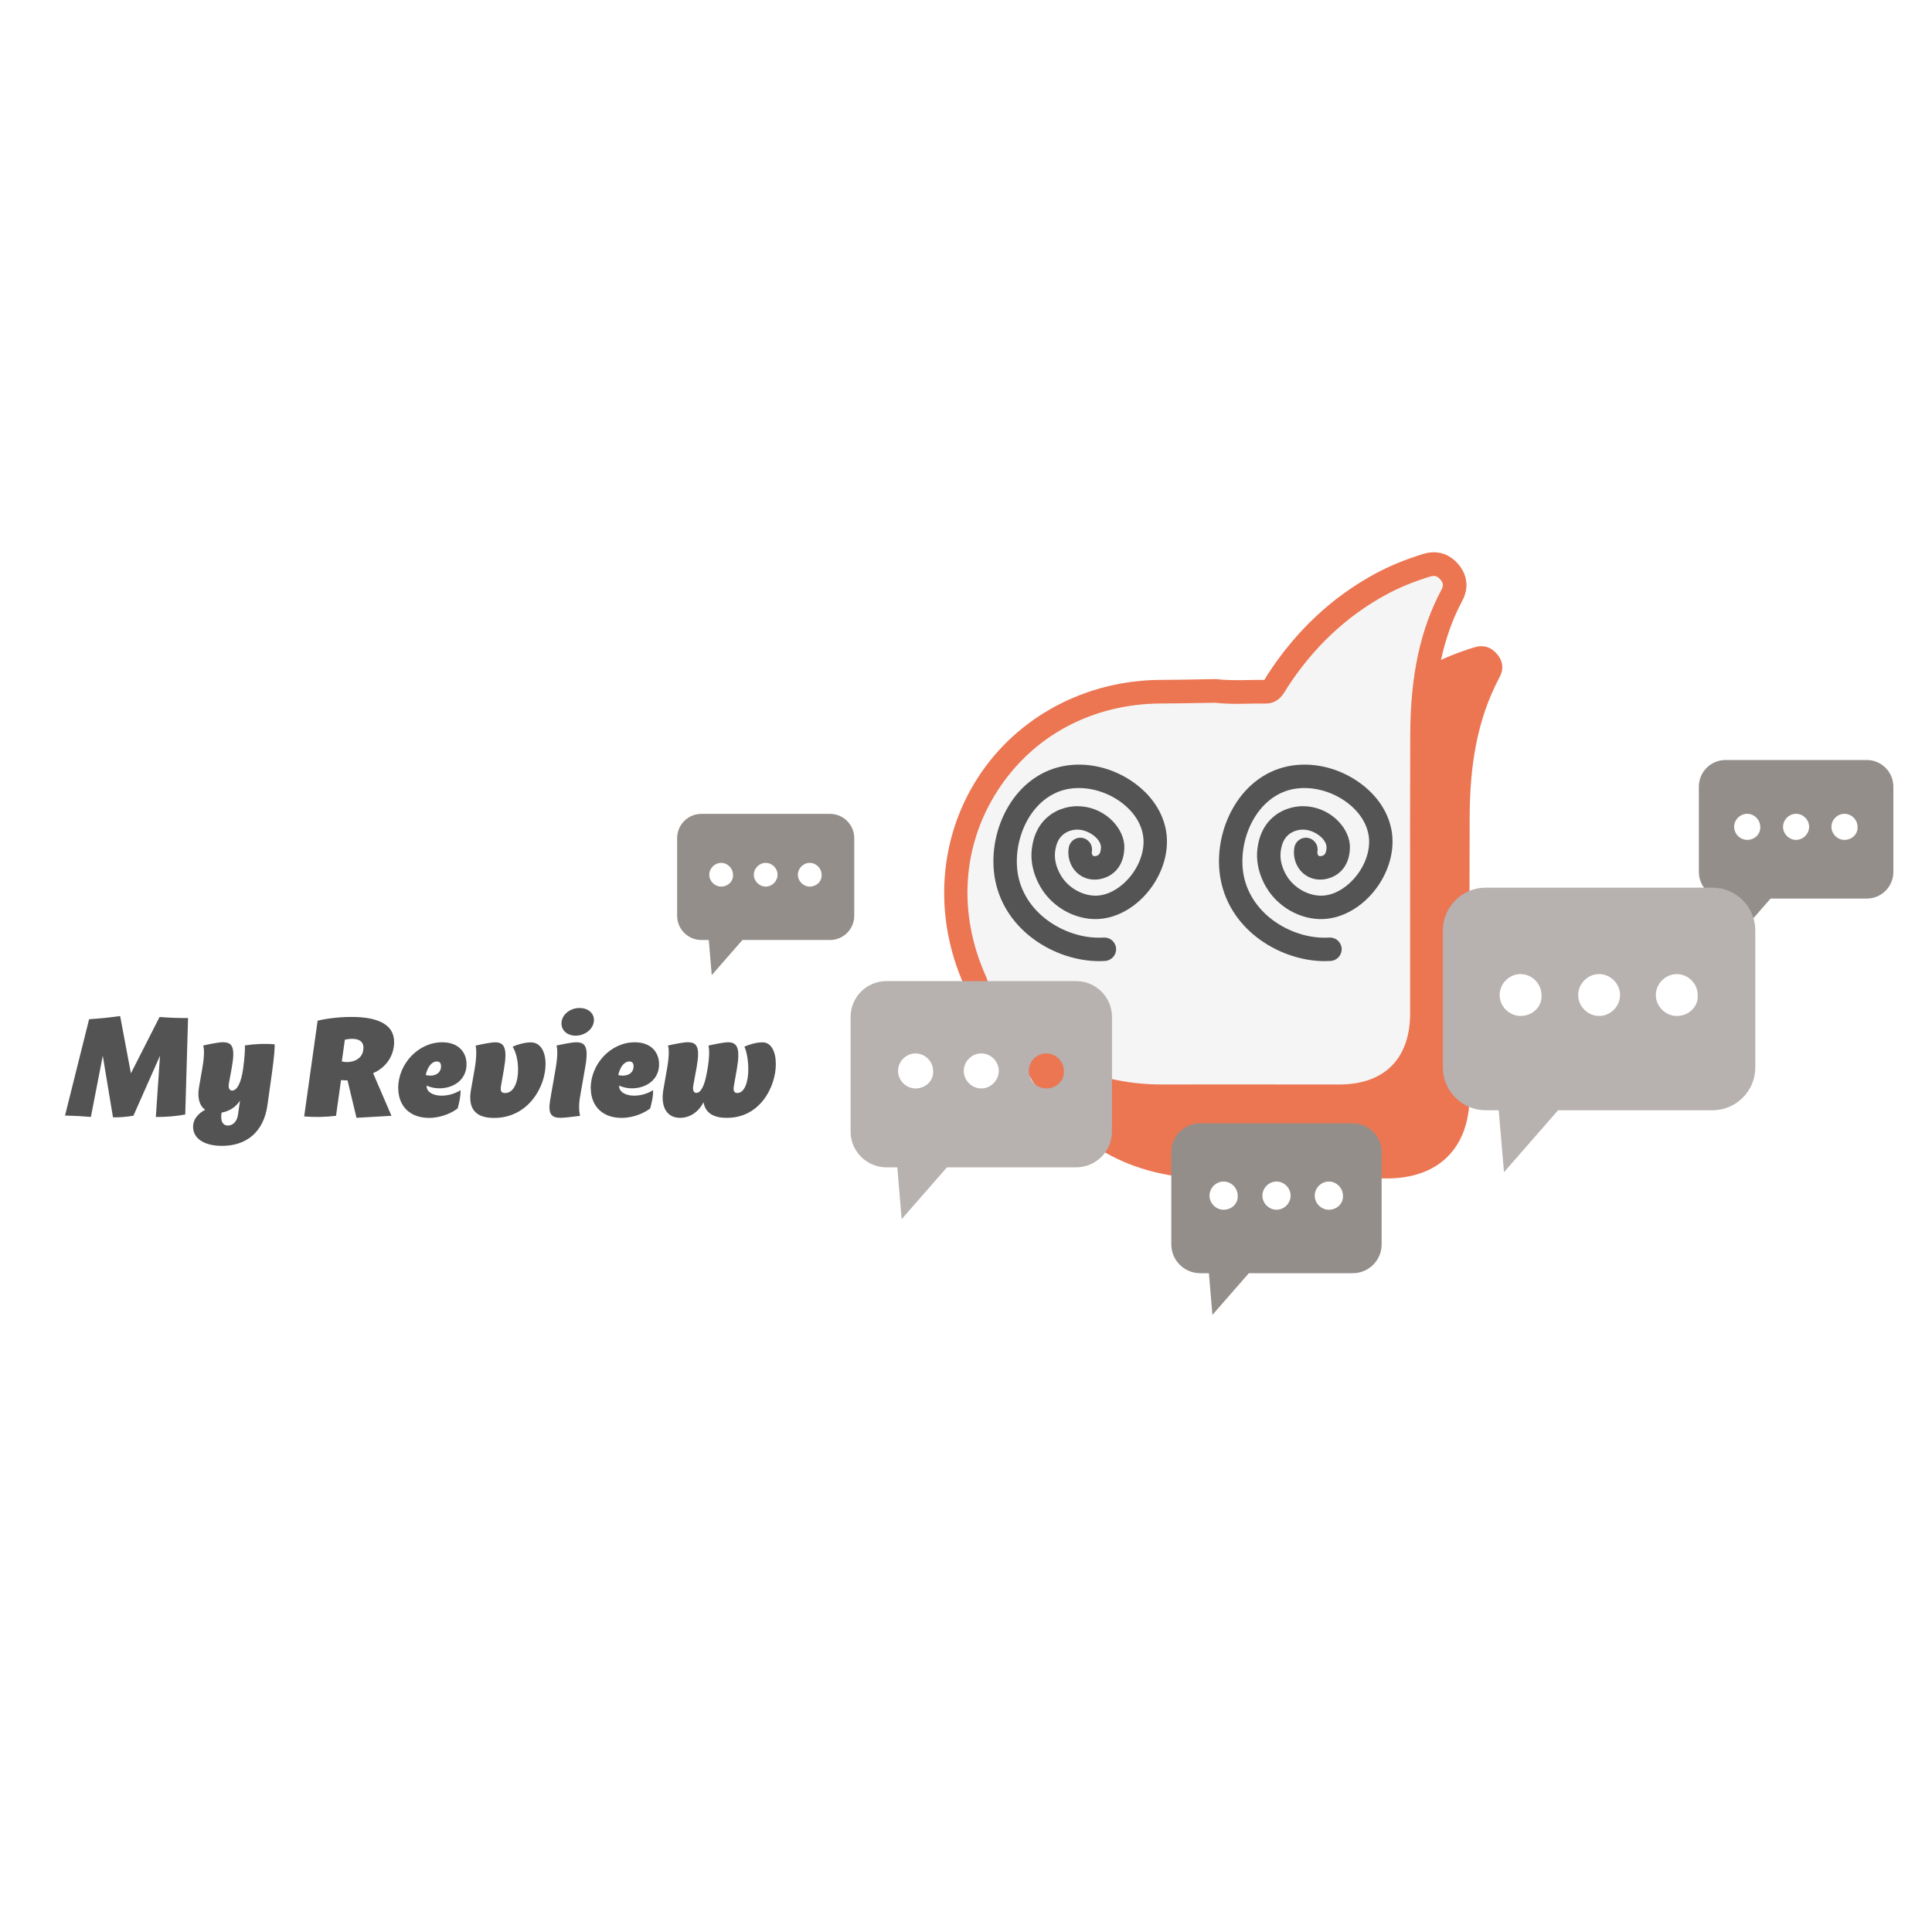
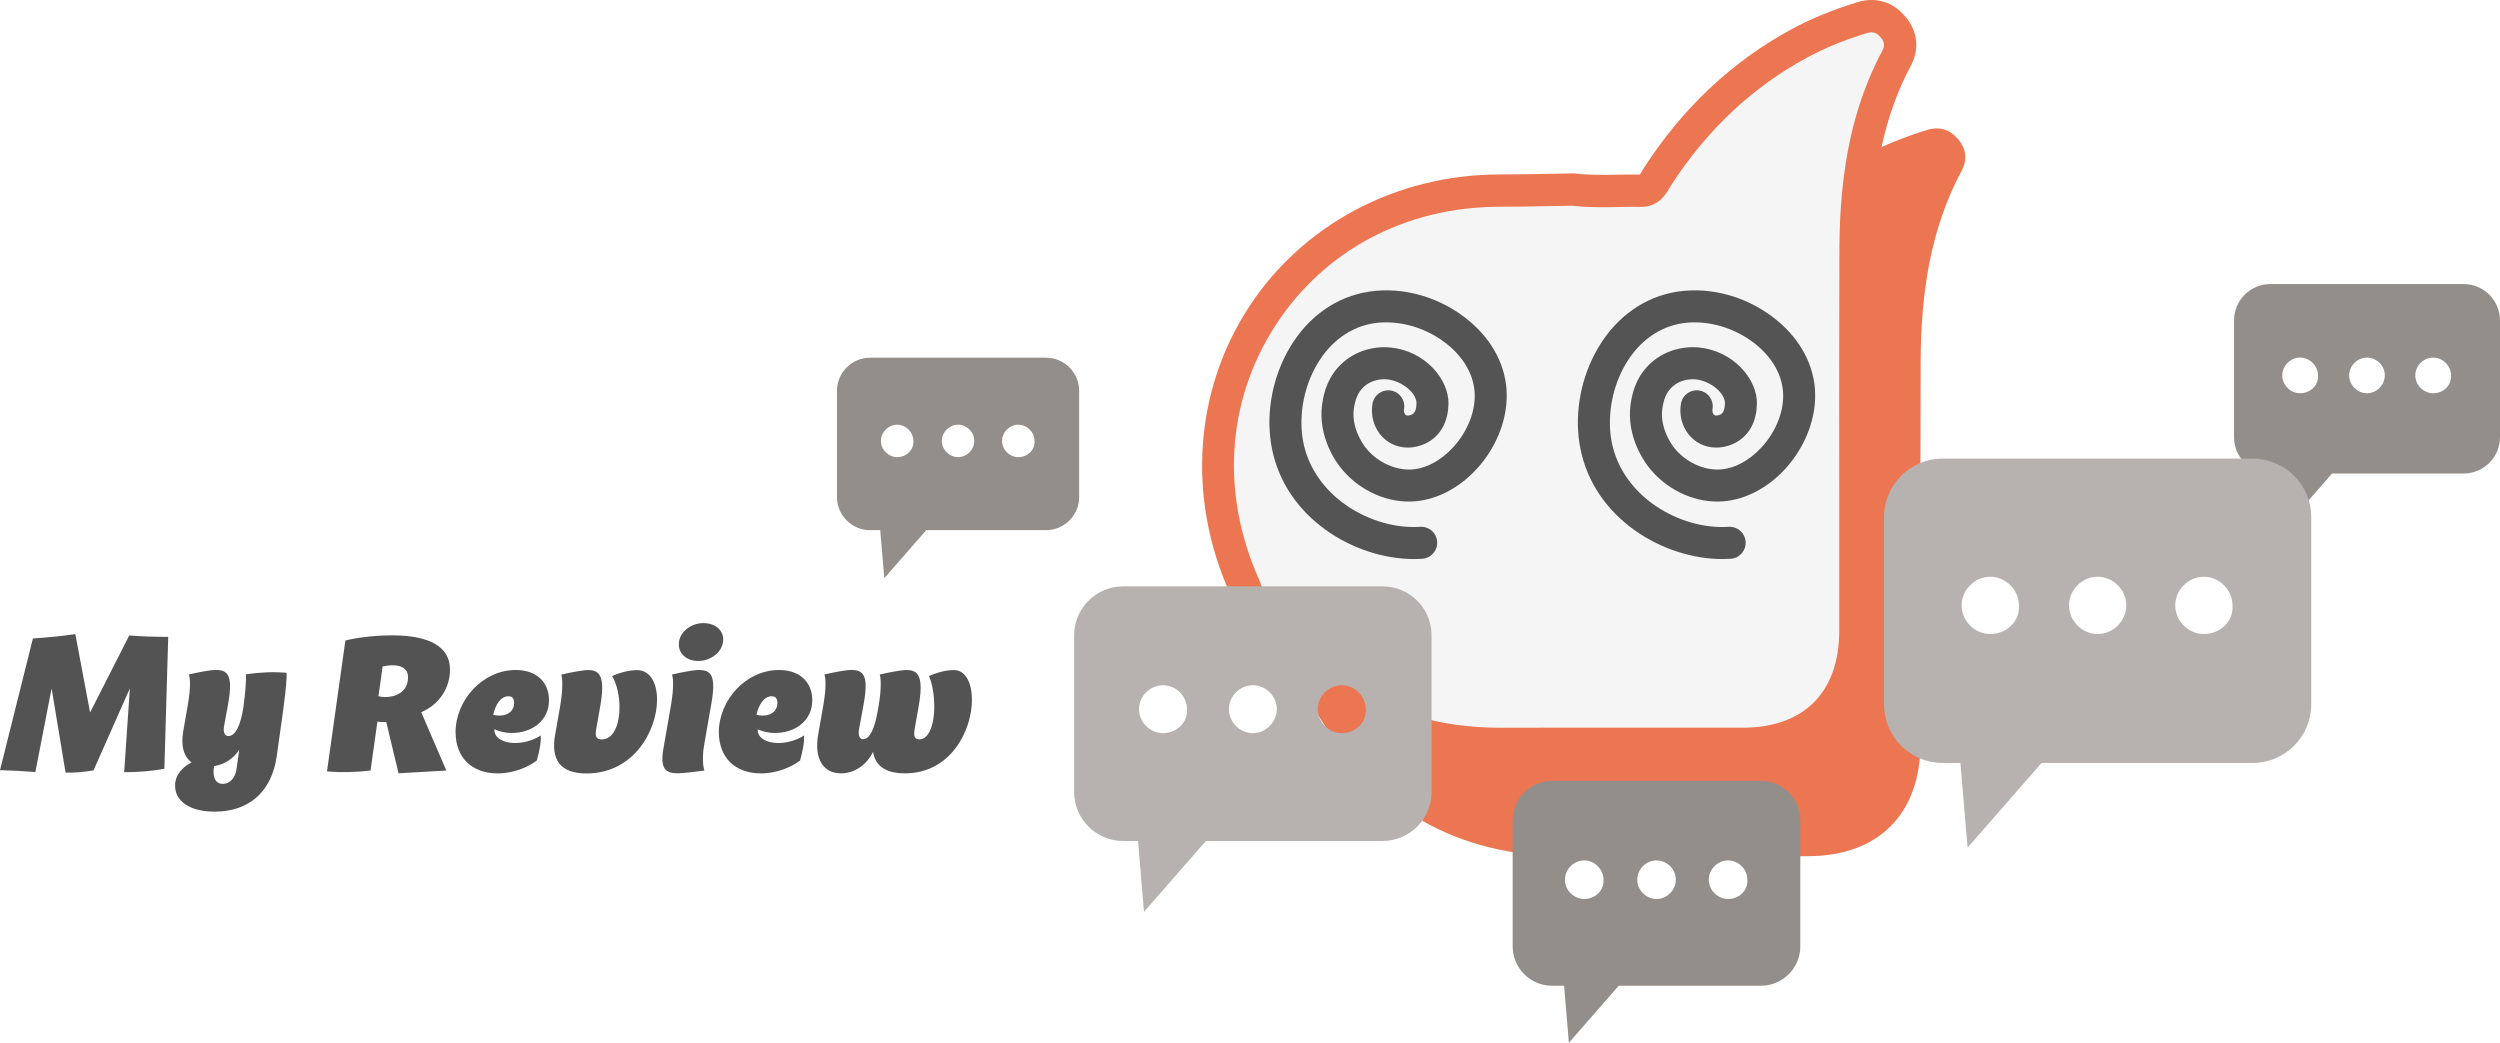
- <svg xmlns="http://www.w3.org/2000/svg" id="_图层_1" viewBox="0 0 500 500">
+ <svg xmlns="http://www.w3.org/2000/svg" id="_图层_1" viewBox="16.83 142.93 473.17 197.37">
  <defs>
    <style>.cls-1{fill:#f5f5f5;}.cls-2{fill:#b7b1af;}.cls-3{fill:#535354;}.cls-4{fill:#948e8b;}.cls-5{fill:#ec7552;}.cls-6{fill:#545454;}</style>
  </defs>
  <g>
    <path class="cls-3" d="M48.67,263.46l-.73,24.97c-2.26,.43-4.83,.65-7.61,.65l1.08-15.86-6.88,15.52c-1.82,.32-3.56,.46-5.29,.42l-2.64-15.93-3.08,15.83c-2.22-.19-4.45-.31-6.69-.36l6.23-24.93c2.67-.17,5.34-.44,8.03-.82l2.79,14.83,7.41-14.58c2.45,.19,4.9,.28,7.37,.27Z" />
    <path class="cls-3" d="M70.5,276.83h0l-1.29,9.2c-.98,6.99-5.49,10.52-11.75,10.52-4.69,0-7.49-1.96-7.49-4.92,0-2.19,1.56-3.58,3.12-4.42-1.46-1.05-2.07-3.05-1.58-5.87l.79-4.52,.12-.73c.54-3.14,.4-5,.14-5.5,1.57-.37,4.03-.86,5.07-.86,2.33,0,3.33,.99,2.4,6.3l-.14,.79h0l-.65,3.54c-.21,1.15,.11,1.88,.83,1.88,1.33,0,2.32-2.11,2.82-5.41h0s0,0,0,0h0c.45-3.18,.54-5.47,.49-6.28,2.69-.39,5.23-.5,7.7-.28,.04,.75-.1,3.04-.59,6.56Zm-8.89,11.54l.5-3.53c-1.1,1.71-2.84,2.77-4.75,3.1-.07,.33-.11,.69-.11,1.09,0,1.46,.61,2.26,1.75,2.26s2.33-.86,2.62-2.92Z" />
    <path class="cls-3" d="M96.55,277.72l4.76,11.05-9.05,.52-2.32-9.69c-.56,0-1.13-.02-1.68-.07l-1.3,9.24c-2.84,.33-5.53,.4-8.24,.16l3.48-24.77c1.59-.42,5.08-.98,8.78-.98,7,0,11.02,2.06,11.02,6.49,0,3.47-2.01,6.59-5.44,8.06Zm-2.49-6.54c0-1.77-1.31-2.33-2.93-2.33-.68,0-1.33,.1-1.88,.22l-.79,5.63c.4,.1,.83,.16,1.24,.16,2.51,0,4.35-1.32,4.35-3.68Z" />
    <path class="cls-3" d="M103.05,281.57c.01-6.19,5.16-11.83,11.39-11.83,4.22,0,6.3,2.58,6.3,5.7,0,3.92-3.24,6.22-7.08,6.22-1.24,0-2.35-.3-3.25-.7,0,.06,0,.11,0,.17,0,1.42,1.61,2.43,3.89,2.43,2.09,0,4-.82,4.87-1.43,.1,1.37-.26,2.97-.73,4.73-1.33,1.04-4.13,2.45-7.4,2.45-4.95,0-7.96-3.03-7.98-7.74Zm11.09-5.6c0-.86-.37-1.26-1.09-1.26-1.41,0-2.45,1.55-2.87,3.51,.34,.08,.74,.15,1.15,.15,1.82,0,2.81-1.02,2.81-2.4Z" />
    <path class="cls-3" d="M121.91,281.94l.92-5.24c.57-3.24,.48-5.38,.24-6.09,1.57-.37,4.03-.86,5.07-.86,2.33,0,3.26,1.38,2.28,6.96l-.75,4.26c-.21,1.17-.08,1.91,1.03,1.91,2.33,0,3.38-2.94,3.38-6.07,0-2.21-.51-4.51-1.41-5.92,1.03-.49,3.02-1.13,4.7-1.13,2.49,0,3.82,2.38,3.82,5.6,0,5.87-4.43,13.96-13.35,13.96-5.07,0-6.77-2.67-5.94-7.37Z" />
    <path class="cls-3" d="M151.48,276.04l-.14,.79-.94,5.38-.33,1.92c-.34,1.94-.19,3.99,.08,4.64-1.57,.22-4.04,.52-5.08,.52-2.33,0-3.32-.94-2.68-4.64l.42-2.44,.94-5.38,.12-.73c.52-3.13,.39-5,.13-5.5,1.57-.37,4.03-.86,5.07-.86,2.33,0,3.33,.99,2.41,6.3Zm-1.48-15.17c2.16,0,3.71,1.29,3.71,3.09,0,2.31-2.29,4.07-4.73,4.07-2.15,0-3.67-1.32-3.67-3.14,0-2.32,2.26-4.03,4.69-4.03h0Z" />
    <path class="cls-3" d="M152.88,281.57c.01-6.19,5.16-11.83,11.39-11.83,4.22,0,6.3,2.58,6.3,5.7,0,3.92-3.24,6.22-7.08,6.22-1.24,0-2.35-.3-3.25-.7,0,.06,0,.11,0,.17,0,1.42,1.61,2.43,3.89,2.43,2.09,0,4-.82,4.87-1.43,.1,1.37-.26,2.97-.73,4.73-1.33,1.04-4.13,2.45-7.4,2.45-4.95,0-7.96-3.03-7.98-7.74Zm11.09-5.6c0-.86-.37-1.26-1.09-1.26-1.41,0-2.45,1.55-2.87,3.51,.34,.08,.74,.15,1.15,.15,1.82,0,2.81-1.02,2.81-2.4Z" />
    <path class="cls-3" d="M200.79,275.34c0,5.87-4.03,13.96-12.67,13.96-3.72,0-5.62-1.44-6.05-4.06-1.32,2.65-3.66,4.06-6.07,4.06-3.29,0-5.14-2.67-4.31-7.37l.9-5.11h0l.12-.73c.53-3.14,.4-5,.14-5.5,1.57-.37,4.03-.86,5.07-.86,2.33,0,3.33,.99,2.4,6.3l-.14,.79h0l-.76,4.12c-.21,1.17,.1,1.9,.8,1.9,1.23,0,2.15-2.11,2.67-5v-.06s.02-.02,.02-.02l.19-1.07c.57-3.24,.48-5.38,.24-6.09,1.57-.37,4.03-.86,5.07-.86,2.33,0,3.26,1.38,2.28,6.96l-.75,4.26c-.21,1.17-.07,1.91,.88,1.91,1.9,0,2.84-2.94,2.84-6.16,0-2.11-.36-4.42-1.01-5.83,1.03-.49,3.02-1.13,4.7-1.13,2.22,0,3.43,2.38,3.43,5.6Z" />
  </g>
  <g>
    <path class="cls-5" d="M326.94,200.07c4.27,.51,8.56,.15,12.85,.21,1.8,.03,2.31-1.49,3.07-2.66,6.86-10.64,15.67-19.18,26.84-25.22,3.79-2.05,7.78-3.62,11.89-4.88,2.36-.72,4.35-.04,5.9,1.82,1.49,1.79,1.72,3.83,.62,5.88-6.03,11.28-7.71,23.52-7.76,36.07-.09,24.09-.02,48.18-.03,72.28,0,13.44-7.96,21.4-21.34,21.41-15.16,0-30.32-.04-45.48,.01-20.89,.06-36.58-8.99-47.3-26.88-.29-.49-.65-.94-.97-1.4-.19-.54-.34-1.09-.57-1.6-16.16-36.05,8.84-74.77,48.3-74.84,4.66,0,9.32-.13,13.99-.2Z" />
    <g>
      <path class="cls-1" d="M314.62,178.79c4.27,.51,8.56,.15,12.85,.21,1.8,.03,2.31-1.49,3.07-2.66,6.86-10.64,15.67-19.18,26.84-25.22,3.79-2.05,7.78-3.62,11.89-4.88,2.36-.72,4.35-.04,5.9,1.82,1.49,1.79,1.72,3.83,.62,5.88-6.03,11.28-7.71,23.52-7.76,36.07-.09,24.09-.02,48.18-.03,72.28,0,13.44-7.96,21.4-21.34,21.41-15.16,0-30.32-.04-45.48,.01-20.89,.06-36.58-8.99-47.3-26.88-.29-.49-.65-.94-.97-1.4-.19-.54-.34-1.09-.57-1.6-16.16-36.05,8.84-74.77,48.3-74.84,4.66,0,9.32-.13,13.99-.2Z" />
      <path class="cls-5" d="M300.95,286.78c-21.7,0-38.42-9.54-49.69-28.37-.15-.25-.32-.49-.5-.72l-.36-.5c-.16-.23-.28-.48-.38-.74l-.19-.57c-.09-.27-.17-.54-.28-.8-8.02-17.89-6.7-38.02,3.53-53.84,10.21-15.8,27.99-25.26,47.55-25.29,3.16,0,6.31-.06,9.46-.12l4.49-.08c.11,0,.27,0,.41,.02,2.65,.32,5.33,.27,8.18,.22,1.35-.02,2.72-.05,4.05-.03,.1-.16,.22-.37,.31-.52,.14-.25,.29-.5,.44-.73,7.32-11.35,16.73-20.18,27.95-26.25,3.72-2.01,7.8-3.69,12.45-5.11,3.51-1.07,6.75-.08,9.13,2.78,2.3,2.75,2.65,6.13,.97,9.28-4.99,9.34-7.34,20.35-7.4,34.64-.06,15.73-.05,31.47-.04,47.21v25.06c0,15.08-9.35,24.46-24.39,24.46h-16.25c-9.74-.01-19.48-.02-29.22,.01h-.24Zm-45.29-32.75l.04,.06c.28,.39,.56,.78,.8,1.18,10.23,17.09,24.77,25.4,44.44,25.4h.22c9.75-.03,19.49-.02,29.25-.01h16.24c11.62,0,18.28-6.69,18.29-18.35v-25.05c-.02-15.74-.03-31.49,.03-47.23,.06-15.32,2.64-27.24,8.12-37.49,.51-.95,.43-1.65-.27-2.49-.8-.96-1.51-1.2-2.66-.85-4.26,1.3-7.97,2.82-11.33,4.64-10.31,5.57-18.97,13.71-25.73,24.18l-.29,.49c-.68,1.16-2.07,3.57-5.29,3.57h-.1c-1.4-.03-2.77,0-4.16,.03-2.85,.05-5.8,.11-8.79-.24l-4.27,.07c-3.19,.06-6.37,.12-9.56,.12-17.75,.03-33.21,8.23-42.43,22.5-9.24,14.29-10.36,31.8-3.09,48.03,.2,.46,.36,.93,.52,1.4l.02,.05Z" />
    </g>
  </g>
  <path class="cls-6" d="M301.97,216.6c-.4-5.26-3.27-10.14-8.1-13.75-5.58-4.18-12.71-5.86-19.07-4.51-6.1,1.3-11.24,5.38-14.47,11.48-2.92,5.52-3.93,12.07-2.77,17.98,2.6,13.25,15.66,20.94,26.9,20.94,.52,0,1.04-.02,1.55-.05,1.67-.11,2.93-1.55,2.83-3.22-.05-.8-.42-1.55-1.02-2.08-.6-.53-1.39-.8-2.2-.75-4.62,.3-9.64-1.14-13.79-3.94-4.43-3-7.39-7.29-8.33-12.08-.88-4.5-.07-9.73,2.18-13.97,2.38-4.49,6.06-7.47,10.38-8.39,4.6-.98,10.03,.33,14.17,3.43,3.4,2.55,5.42,5.87,5.69,9.36,.27,3.52-1.24,7.45-4.03,10.51-2.42,2.65-5.43,4.2-8.26,4.24-3.13,.04-6.44-1.64-8.45-4.3-.48-.63-2.8-3.94-2.02-7.77,.18-.86,.5-2.45,1.87-3.66,1.45-1.28,3.25-1.36,3.76-1.37,2.82,0,5.91,2.22,6.13,4.36,.03,.36,0,1.78-.7,2.24-.34,.22-1,.41-1.32,.18-.28-.21-.41-.65-.33-1.11,.3-1.65-.8-3.22-2.44-3.52-1.65-.3-3.22,.8-3.52,2.44-.49,2.72,.57,5.49,2.69,7.06,2.7,1.99,6.09,1.43,8.26,0,3.81-2.52,3.44-7.35,3.38-7.89-.48-4.73-5.47-9.8-12.14-9.82-1.35,0-4.81,.27-7.78,2.89-2.9,2.55-3.56,5.77-3.8,6.99-1.27,6.22,2.07,11.25,3.13,12.64,3.19,4.21,8.31,6.78,13.37,6.7,4.49-.07,9.1-2.33,12.64-6.21,3.9-4.27,5.99-9.9,5.6-15.05h0Z" />
  <path class="cls-6" d="M360.35,216.6c-.4-5.26-3.27-10.14-8.1-13.75-5.58-4.18-12.71-5.86-19.07-4.51-6.1,1.3-11.24,5.38-14.47,11.48-2.92,5.52-3.93,12.07-2.77,17.98,2.6,13.25,15.66,20.94,26.9,20.94,.52,0,1.04-.02,1.55-.05,1.67-.11,2.93-1.55,2.83-3.22-.05-.8-.42-1.55-1.02-2.08-.6-.53-1.39-.8-2.2-.75-4.62,.3-9.64-1.14-13.79-3.94-4.43-3-7.39-7.29-8.33-12.08-.88-4.5-.07-9.73,2.18-13.97,2.38-4.49,6.06-7.47,10.38-8.39,4.6-.98,10.03,.33,14.17,3.43,3.4,2.55,5.42,5.87,5.69,9.36,.27,3.52-1.24,7.45-4.03,10.51-2.42,2.65-5.43,4.2-8.26,4.24-3.13,.04-6.44-1.64-8.45-4.3-.48-.63-2.8-3.94-2.02-7.77,.18-.86,.5-2.45,1.87-3.66,1.45-1.28,3.25-1.36,3.76-1.37,2.82,0,5.91,2.22,6.13,4.36,.03,.36,0,1.78-.7,2.24-.34,.22-1,.41-1.32,.18-.28-.21-.41-.65-.33-1.11,.3-1.65-.8-3.22-2.44-3.52-1.65-.3-3.22,.8-3.52,2.44-.49,2.72,.57,5.49,2.69,7.06,2.7,1.99,6.09,1.43,8.26,0,3.81-2.52,3.44-7.35,3.38-7.89-.48-4.73-5.47-9.8-12.14-9.82-1.35,0-4.81,.27-7.78,2.89-2.9,2.55-3.56,5.77-3.8,6.99-1.27,6.22,2.07,11.25,3.13,12.64,3.19,4.21,8.31,6.78,13.37,6.7,4.49-.07,9.1-2.33,12.64-6.21,3.9-4.27,5.99-9.9,5.6-15.05h0Z" />
  <path class="cls-4" d="M214.8,210.63h-33.29c-3.46,0-6.27,2.82-6.27,6.27v20.1c0,3.46,2.82,6.27,6.27,6.27h1.92l.77,9.09,7.94-9.09h22.67c3.46,0,6.27-2.82,6.27-6.27v-20.1c0-3.46-2.82-6.27-6.27-6.27h0Zm-28.17,18.82c-1.66,0-3.07-1.41-3.07-3.07s1.41-3.07,3.07-3.07,3.07,1.41,3.07,3.07c.13,1.66-1.28,3.07-3.07,3.07h0Zm11.53,0c-1.66,0-3.07-1.41-3.07-3.07s1.41-3.07,3.07-3.07,3.07,1.41,3.07,3.07-1.41,3.07-3.07,3.07h0Zm11.4,0c-1.66,0-3.07-1.41-3.07-3.07s1.41-3.07,3.07-3.07,3.07,1.41,3.07,3.07c.13,1.66-1.28,3.07-3.07,3.07h0Zm0,0" />
  <path class="cls-2" d="M278.52,253.91h-49.13c-5.1,0-9.26,4.16-9.26,9.26v29.67c0,5.1,4.16,9.26,9.26,9.26h2.83l1.13,13.42,11.72-13.42h33.45c5.1,0,9.26-4.16,9.26-9.26v-29.67c0-5.1-4.16-9.26-9.26-9.26h0Zm-41.57,27.78c-2.46,0-4.54-2.08-4.54-4.54s2.08-4.53,4.54-4.53,4.54,2.08,4.54,4.53c.19,2.46-1.89,4.54-4.54,4.54h0Zm17.01,0c-2.46,0-4.54-2.08-4.54-4.54s2.08-4.53,4.54-4.53,4.53,2.08,4.53,4.53-2.08,4.54-4.53,4.54h0Zm16.82,0c-2.46,0-4.54-2.08-4.54-4.54s2.08-4.53,4.54-4.53,4.54,2.08,4.54,4.53c.19,2.46-1.89,4.54-4.54,4.54h0Zm0,0" />
  <path class="cls-4" d="M350.13,290.72h-39.55c-4.11,0-7.45,3.35-7.45,7.45v23.88c0,4.11,3.35,7.45,7.45,7.45h2.28l.91,10.8,9.43-10.8h26.92c4.11,0,7.45-3.35,7.45-7.45v-23.88c0-4.11-3.35-7.45-7.45-7.45h0Zm-33.46,22.36c-1.98,0-3.65-1.67-3.65-3.65s1.67-3.65,3.65-3.65,3.65,1.67,3.65,3.65c.15,1.98-1.52,3.65-3.65,3.65h0Zm13.69,0c-1.98,0-3.65-1.67-3.65-3.65s1.67-3.65,3.65-3.65,3.65,1.67,3.65,3.65-1.67,3.65-3.65,3.65h0Zm13.54,0c-1.98,0-3.65-1.67-3.65-3.65s1.67-3.65,3.65-3.65,3.65,1.67,3.65,3.65c.15,1.98-1.52,3.65-3.65,3.65h0Zm0,0" />
  <path class="cls-4" d="M483.11,196.69h-36.56c-3.8,0-6.89,3.09-6.89,6.89v22.08c0,3.8,3.09,6.89,6.89,6.89h2.11l.84,9.98,8.72-9.98h24.89c3.8,0,6.89-3.09,6.89-6.89v-22.08c0-3.8-3.09-6.89-6.89-6.89h0Zm-30.94,20.67c-1.83,0-3.38-1.55-3.38-3.38s1.55-3.37,3.38-3.37,3.38,1.55,3.38,3.37c.14,1.83-1.41,3.38-3.38,3.38h0Zm12.66,0c-1.83,0-3.38-1.55-3.38-3.38s1.55-3.37,3.38-3.37,3.37,1.55,3.37,3.37-1.55,3.38-3.37,3.38h0Zm12.52,0c-1.83,0-3.38-1.55-3.38-3.38s1.55-3.37,3.38-3.37,3.38,1.55,3.38,3.37c.14,1.83-1.41,3.38-3.38,3.38h0Zm0,0" />
  <path class="cls-2" d="M443.2,229.73h-58.72c-6.1,0-11.07,4.97-11.07,11.07v35.46c0,6.1,4.97,11.07,11.07,11.07h3.39l1.36,16.03,14-16.03h39.97c6.1,0,11.07-4.97,11.07-11.07v-35.46c0-6.1-4.97-11.07-11.07-11.07h0Zm-49.68,33.2c-2.94,0-5.42-2.48-5.42-5.42s2.48-5.42,5.42-5.42,5.42,2.48,5.42,5.42c.23,2.94-2.26,5.42-5.42,5.42h0Zm20.33,0c-2.94,0-5.42-2.48-5.42-5.42s2.48-5.42,5.42-5.42,5.42,2.48,5.42,5.42-2.48,5.42-5.42,5.42h0Zm20.1,0c-2.94,0-5.42-2.48-5.42-5.42s2.48-5.42,5.42-5.42,5.42,2.48,5.42,5.42c.23,2.94-2.26,5.42-5.42,5.42h0Zm0,0" />
</svg>
